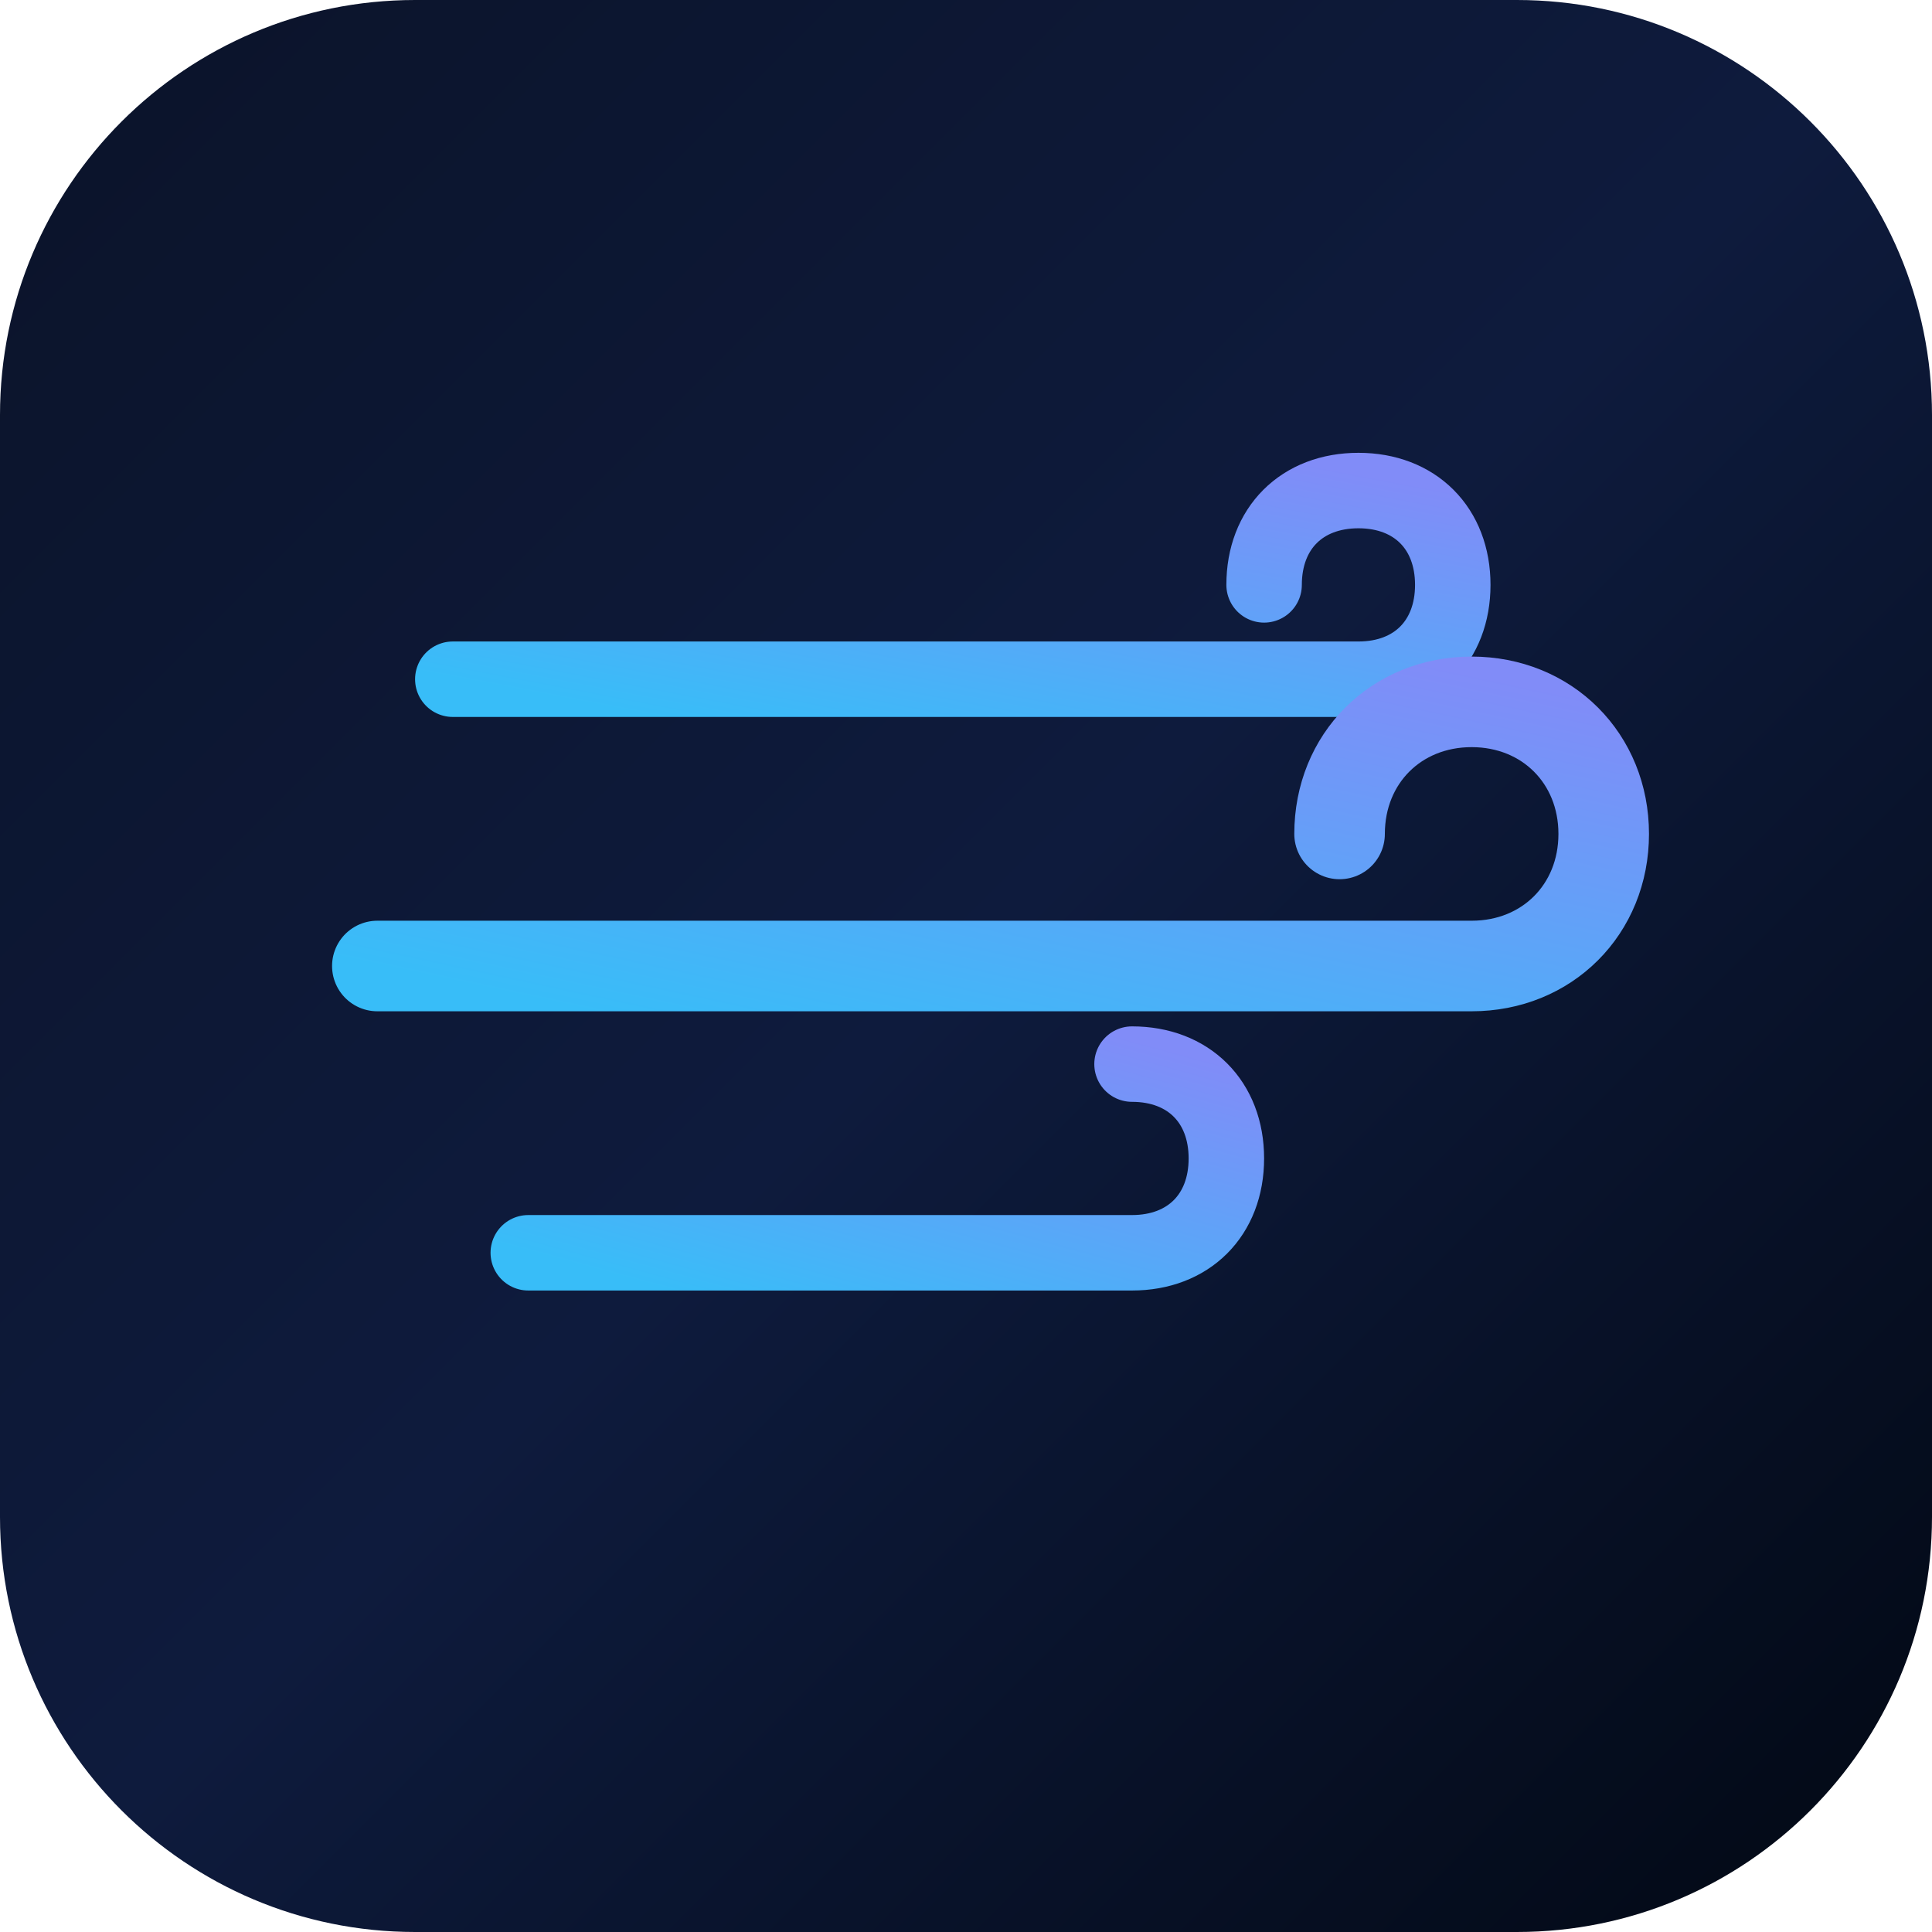
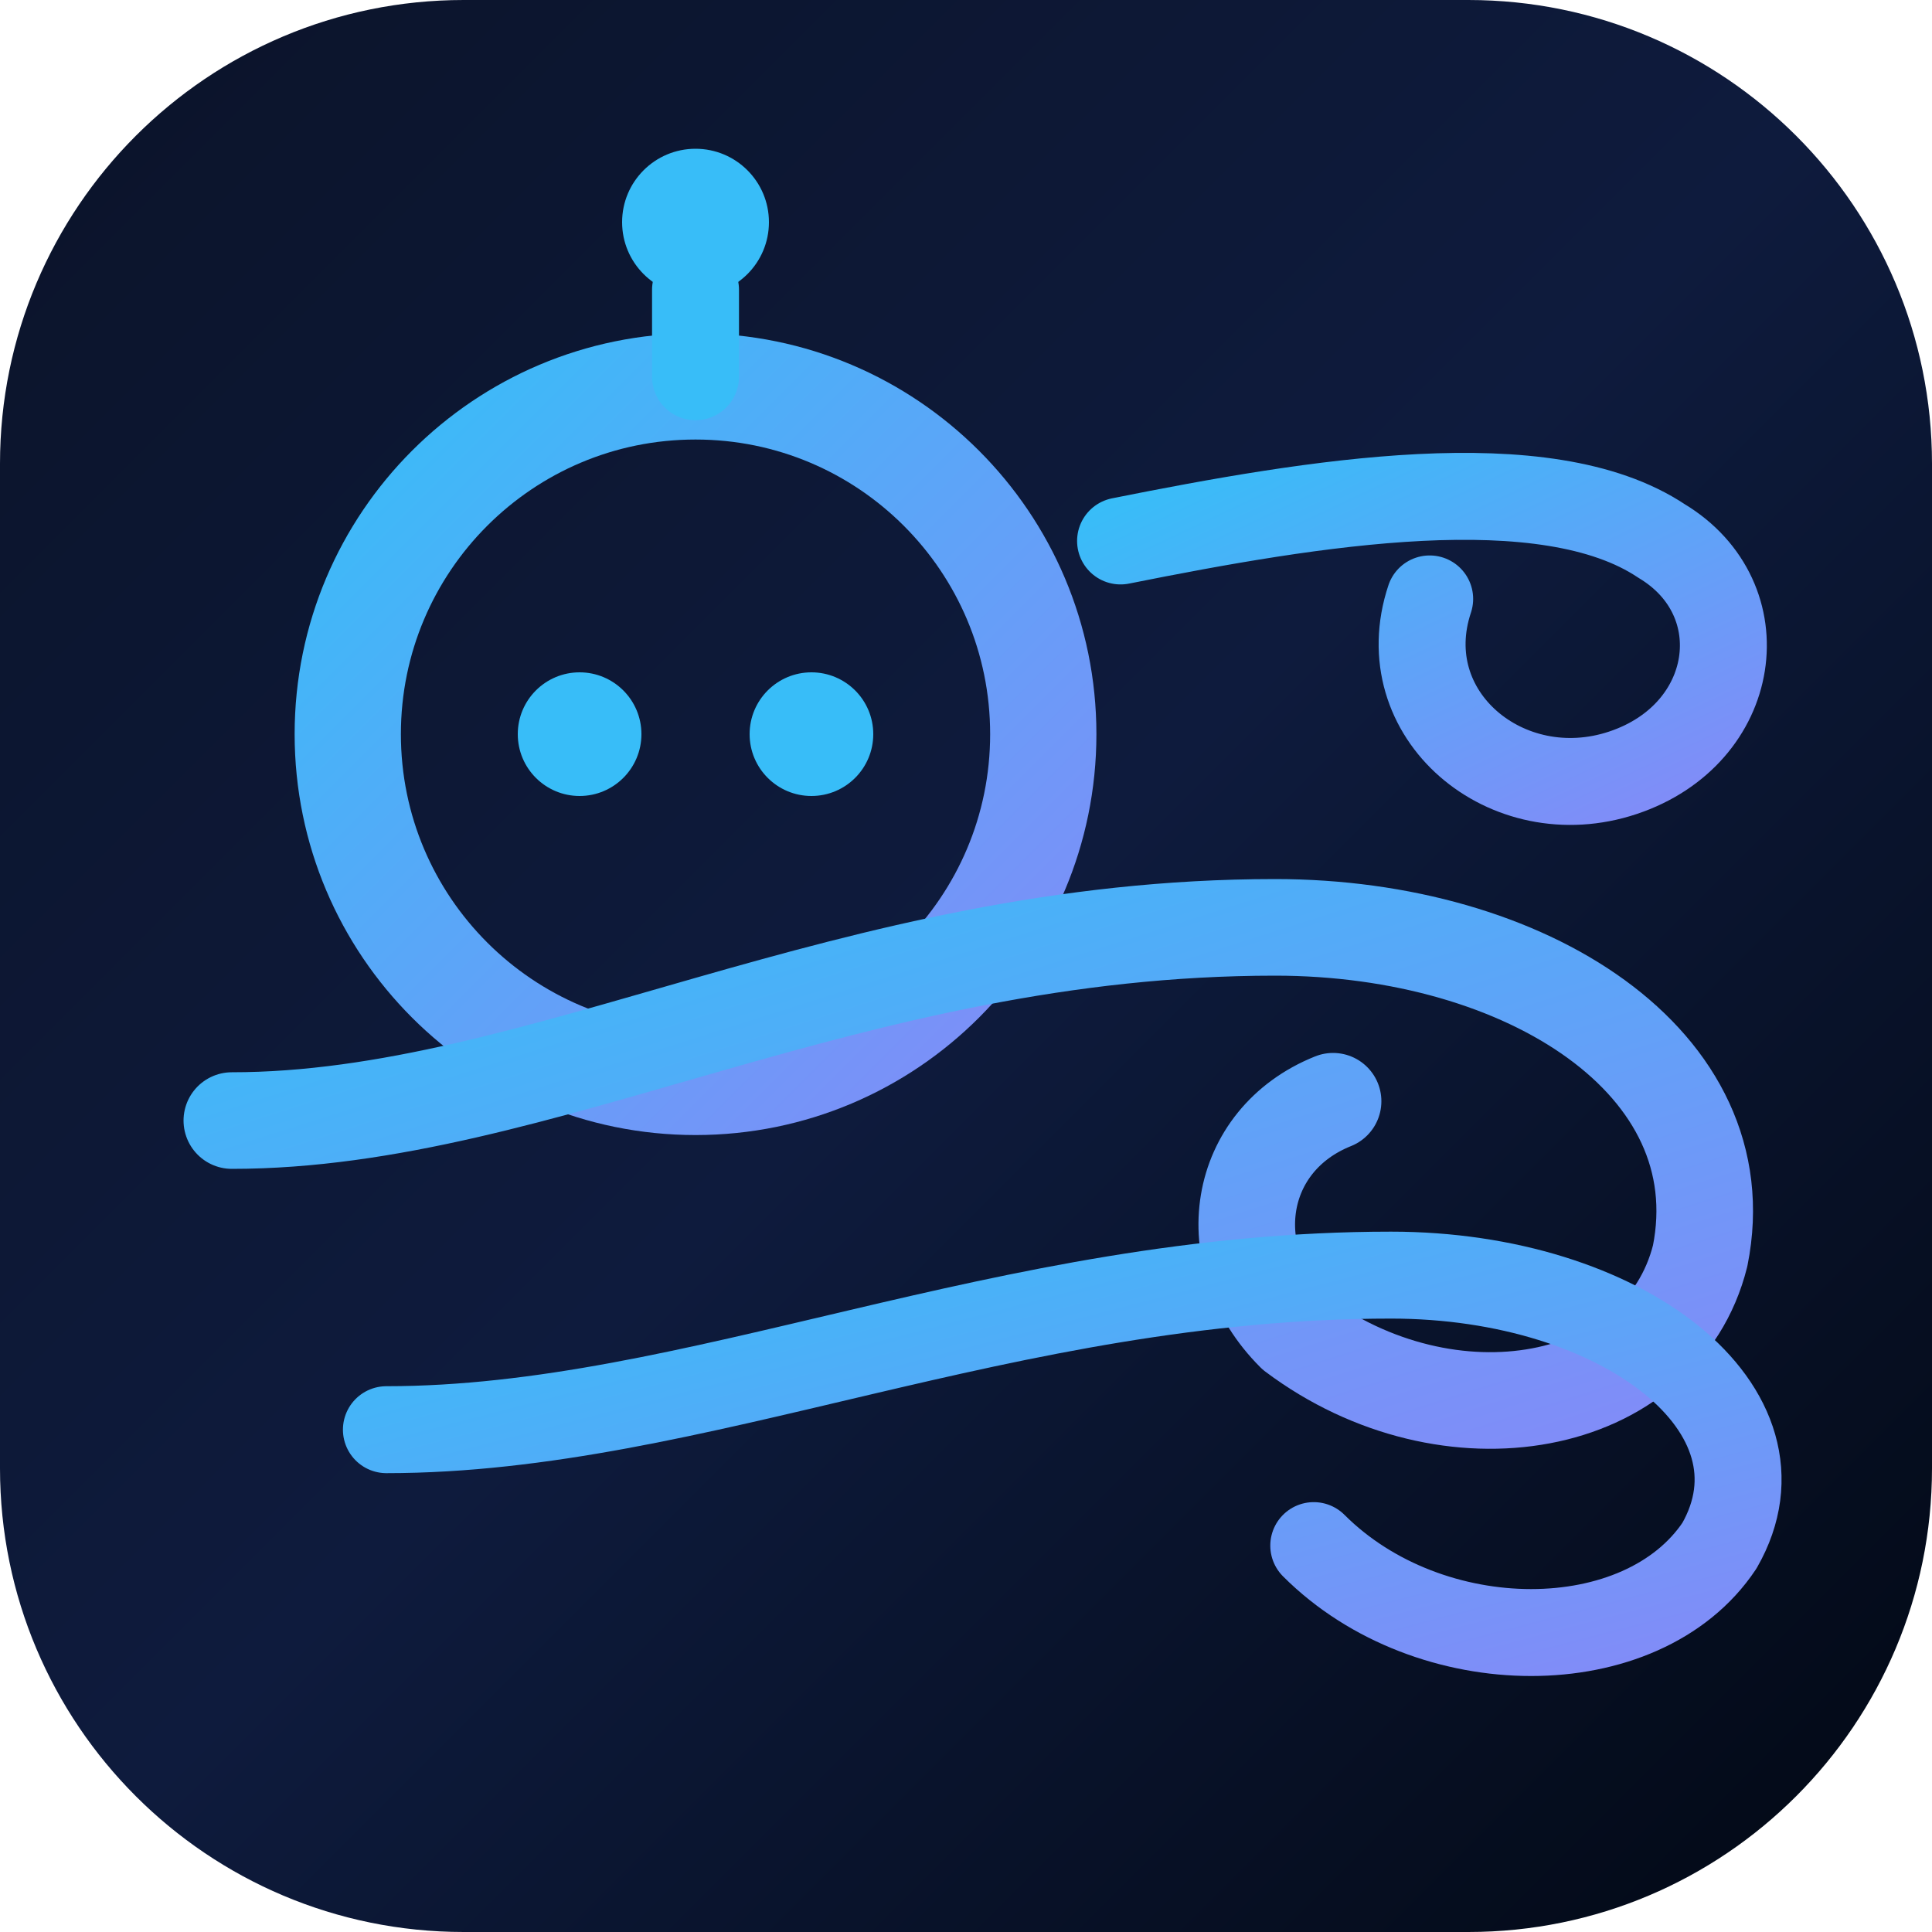
- <svg xmlns="http://www.w3.org/2000/svg" viewBox="0 0 512 512" width="100%" height="100%">
+ <svg xmlns="http://www.w3.org/2000/svg" viewBox="0 0 100 100" width="100%" height="100%">
  <defs>
    <linearGradient id="bg" x1="0%" y1="0%" x2="100%" y2="100%">
      <stop offset="0%" stop-color="#0b1329" />
      <stop offset="50%" stop-color="#0e1b3d" />
      <stop offset="100%" stop-color="#020813" />
    </linearGradient>
-     <linearGradient id="glow" x1="0%" y1="100%" x2="100%" y2="0%">
+     <linearGradient id="glow" x1="0%" y1="0%" x2="100%" y2="100%">
      <stop offset="0%" stop-color="#38bdf8" />
      <stop offset="100%" stop-color="#818cf8" />
    </linearGradient>
  </defs>
-   <rect width="100%" height="100%" fill="url(#bg)" rx="110" />
-   <path d="M120 180h240c15 0 25-10 25-25s-10-25-25-25-25 10-25 25" fill="none" stroke="url(#glow)" stroke-width="20" stroke-linecap="round" />
-   <path d="M100 256h290c20 0 35-15 35-35s-15-35-35-35-35 15-35 35" fill="none" stroke="url(#glow)" stroke-width="24" stroke-linecap="round" />
-   <path d="M140 332h160c15 0 25-10 25-25s-10-25-25-25" fill="none" stroke="url(#glow)" stroke-width="20" stroke-linecap="round" />
+   <rect width="100%" height="100%" rx="24" fill="url(#bg)" />
+   <circle cx="36" cy="38" r="18" stroke="url(#glow)" stroke-width="5.5" fill="none" />
+   <circle cx="36" cy="11.5" r="3.8" fill="#38bdf8" />
+   <line x1="36" y1="15" x2="36" y2="19.5" stroke="#38bdf8" stroke-width="4.5" stroke-linecap="round" />
+   <circle cx="30" cy="38" r="3.2" fill="#38bdf8" />
+   <circle cx="42" cy="38" r="3.2" fill="#38bdf8" />
+   <path d="M 58,28 C 68,26 80,24 86,28 C 91,31 90,38 84,40 C 78,42 72,37 74,31" stroke="url(#glow)" stroke-width="4.5" stroke-linecap="round" stroke-linejoin="round" fill="none" />
+   <path d="M 12,58 C 28,58 44,48 66,48 C 79,48 90,55 88,65 C 86,73 75,75 67,69 C 63,65 64,59 69,57" stroke="url(#glow)" stroke-width="5" stroke-linecap="round" stroke-linejoin="round" fill="none" />
+   <path d="M 20,74 C 36,74 52,66 72,66 C 84,66 93,73 89,80 C 85,86 74,86 68,80" stroke="url(#glow)" stroke-width="4.5" stroke-linecap="round" stroke-linejoin="round" fill="none" />
</svg>
